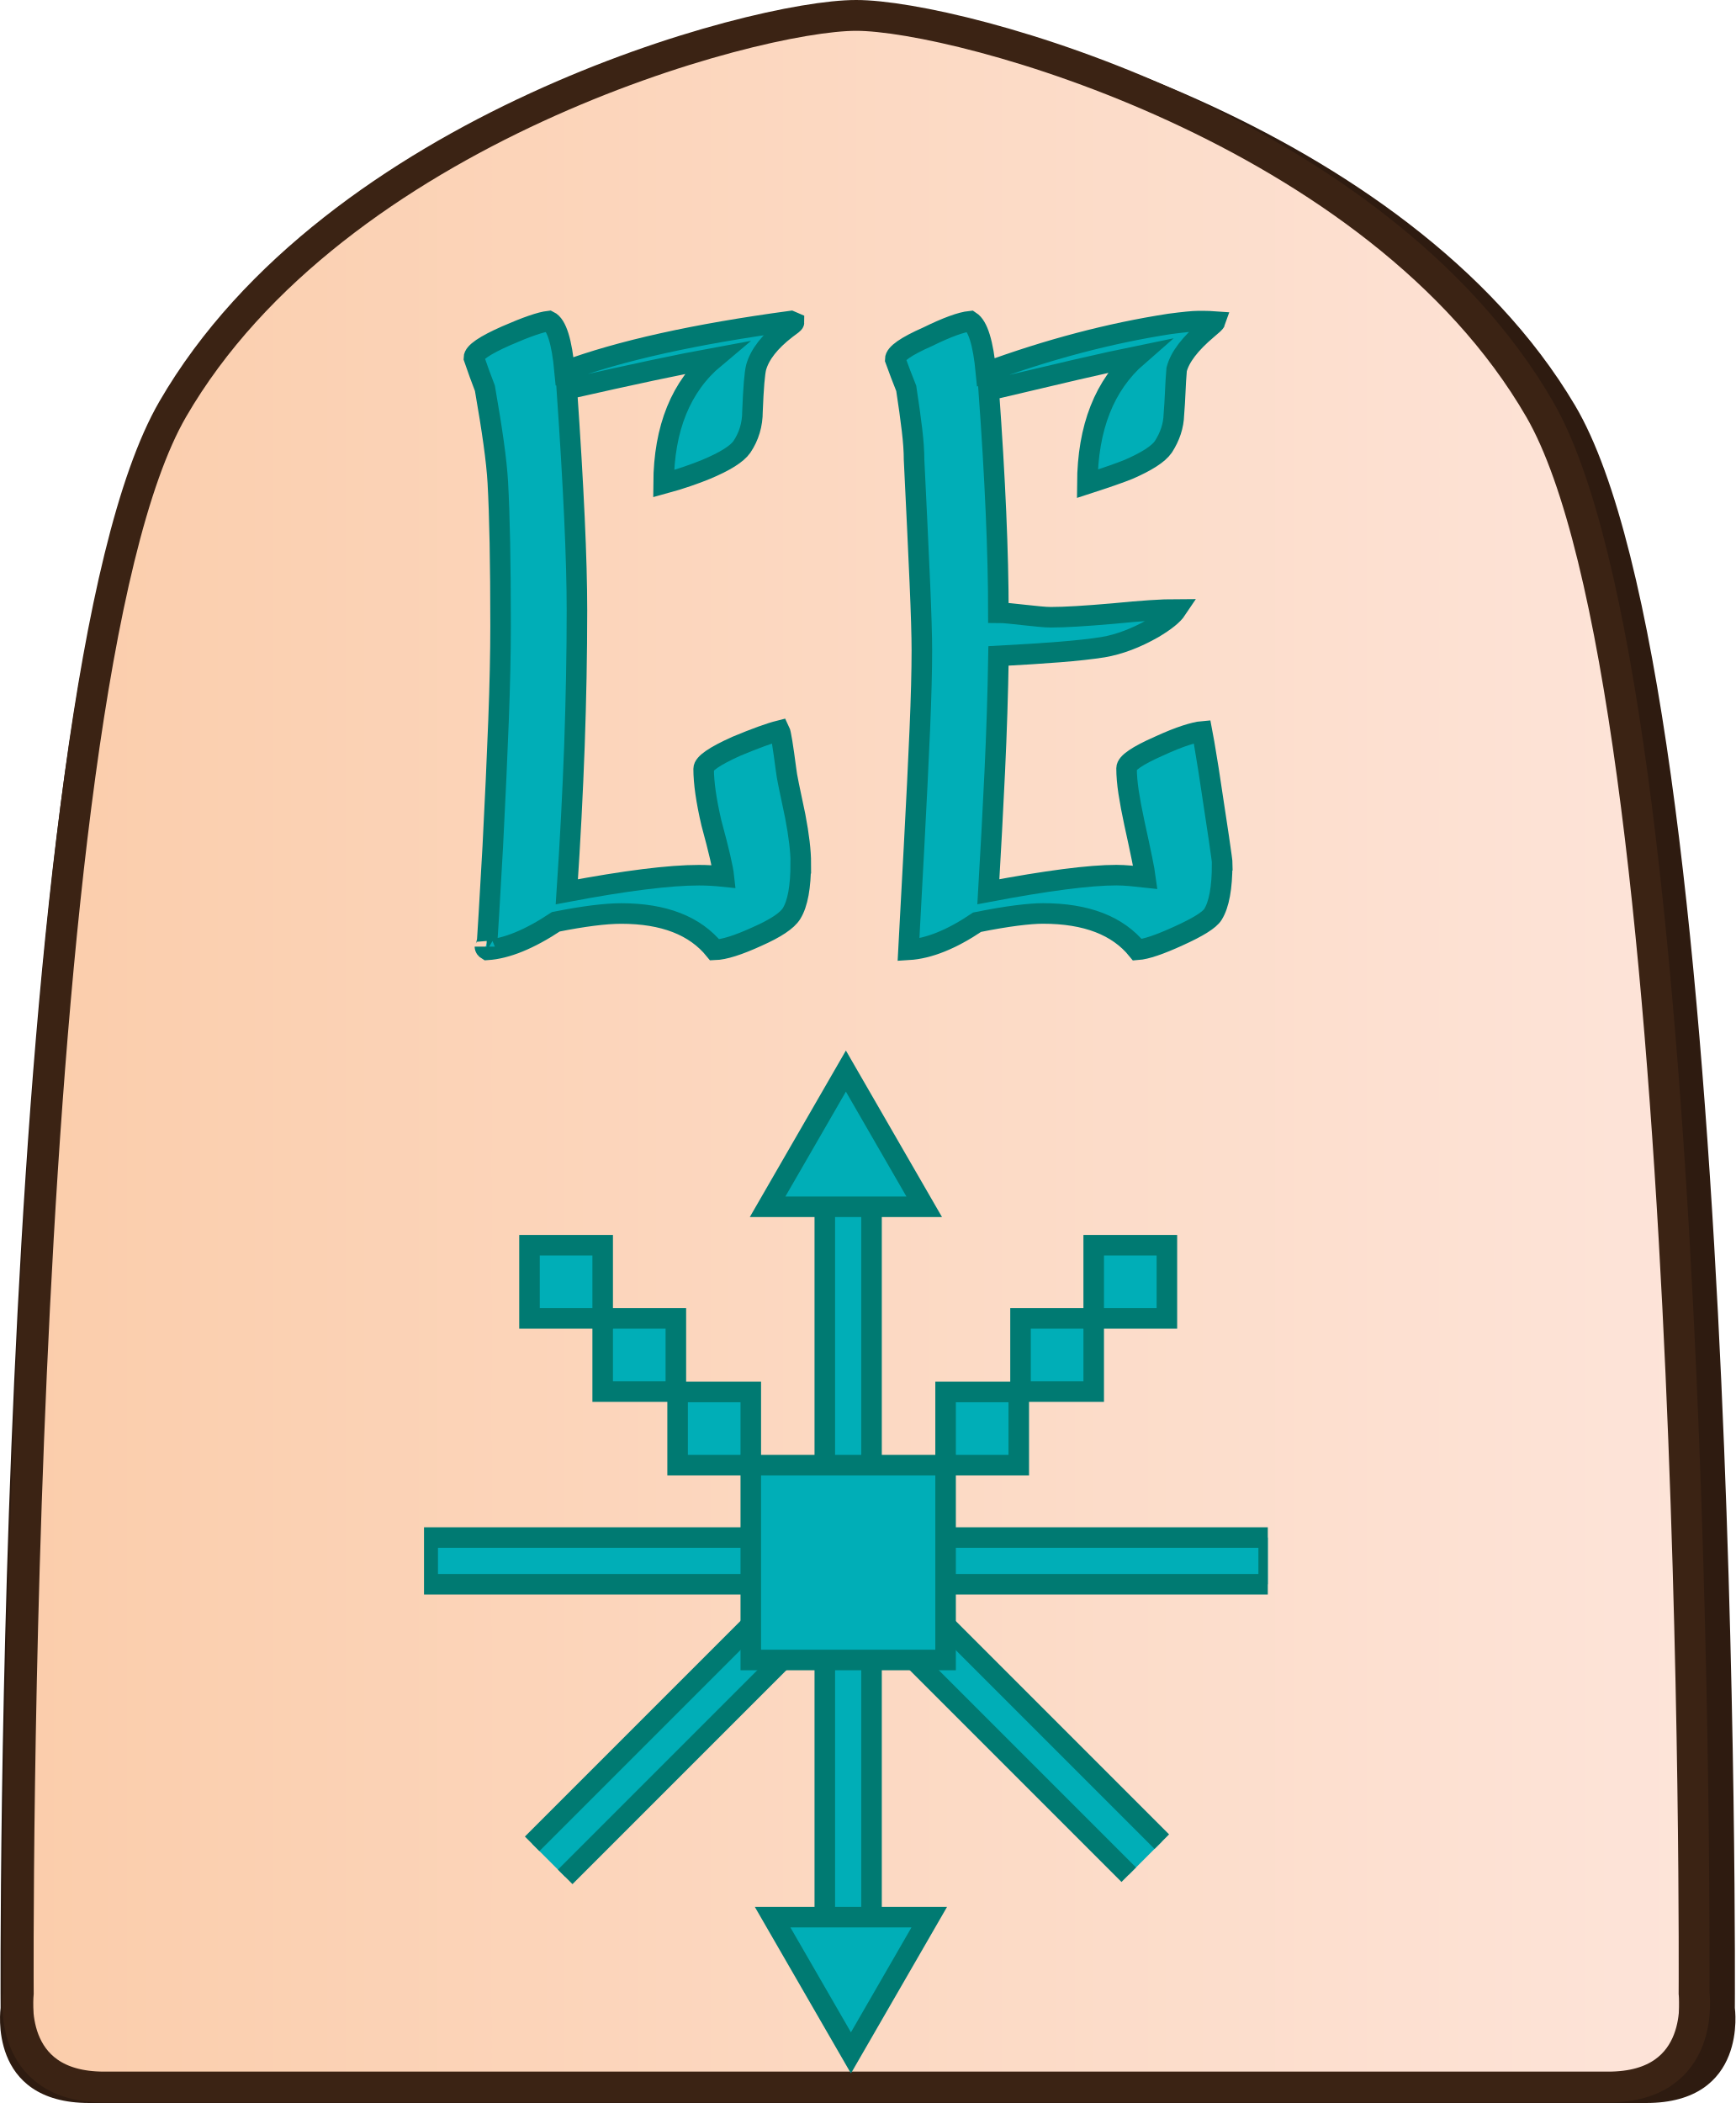
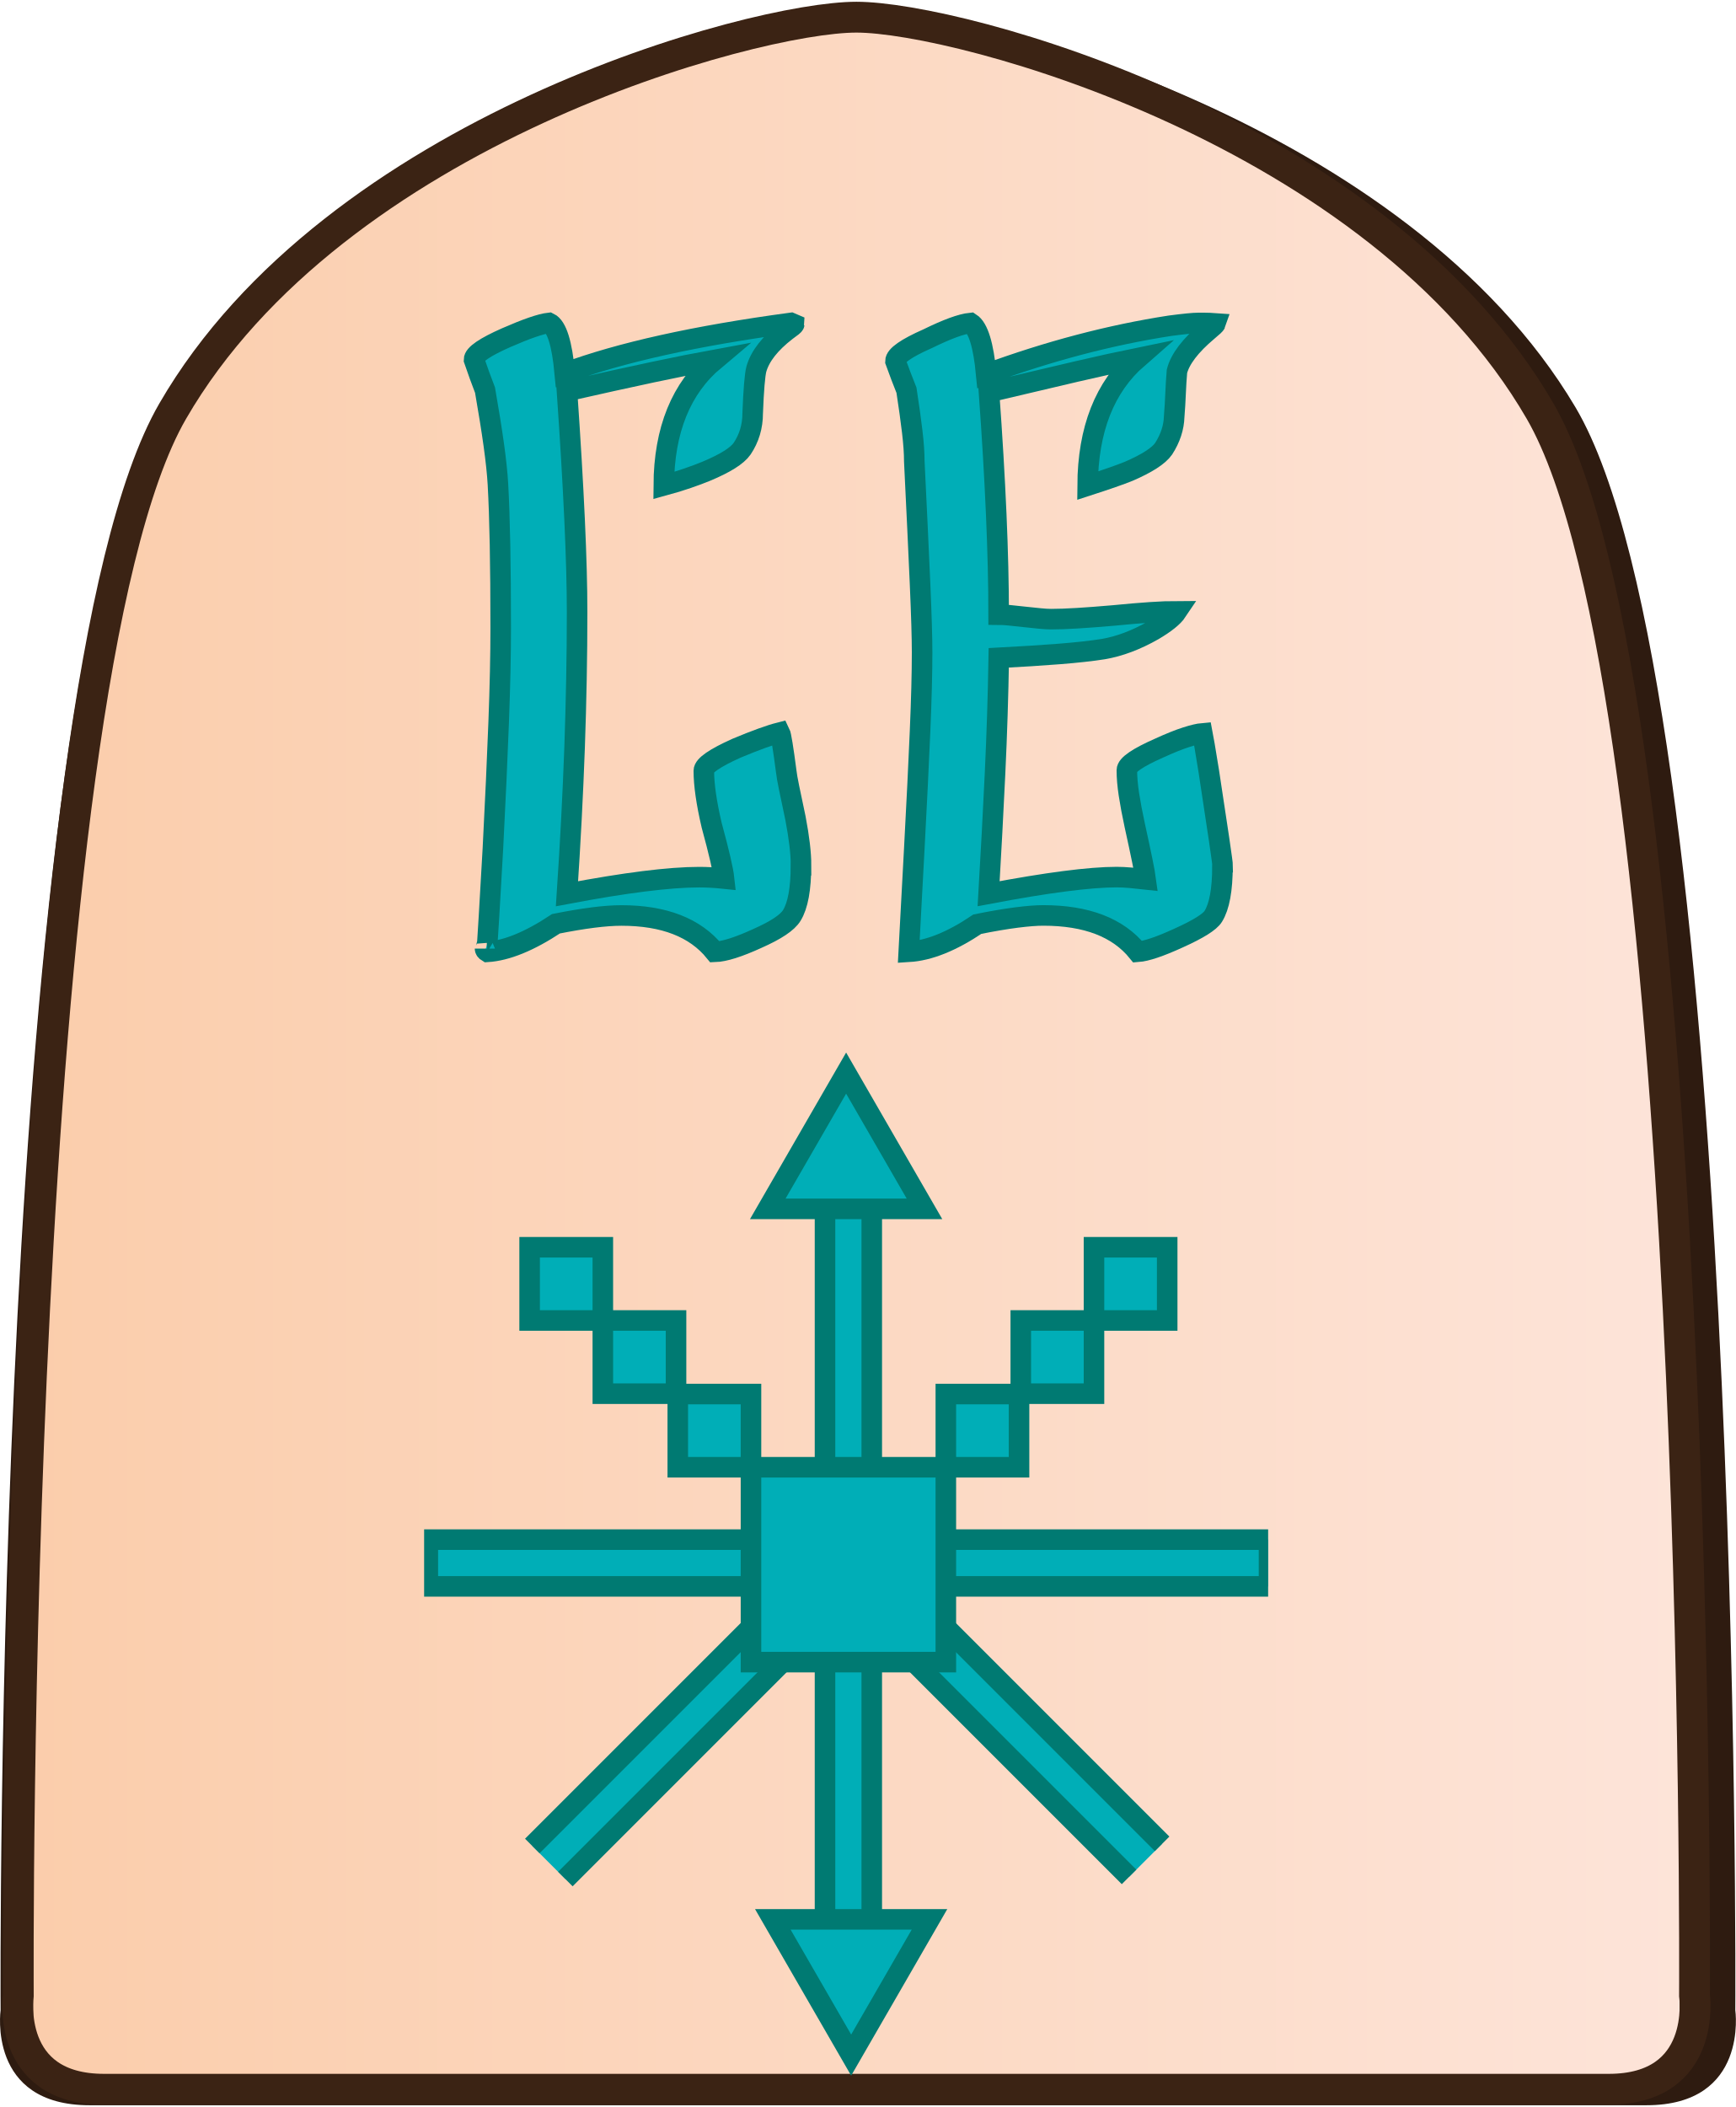
- <svg xmlns="http://www.w3.org/2000/svg" id="Layer_2" data-name="Layer 2" viewBox="0 0 337.92 409.43">
+ <svg xmlns="http://www.w3.org/2000/svg" id="Layer_2" data-name="Layer 2" width="337" height="409" viewBox="0 0 337.92 409.43">
  <defs>
    <style>
      .cls-1 {
        clip-path: url(#clippath-1);
      }

      .cls-2 {
        fill: #2e1b10;
      }

      .cls-3 {
        clip-path: url(#clippath);
      }

      .cls-4, .cls-5 {
        fill: none;
      }

      .cls-6 {
        fill: url(#linear-gradient);
      }

      .cls-6, .cls-7, .cls-5 {
        stroke-miterlimit: 10;
      }

      .cls-6, .cls-5 {
        stroke: #3b2314;
        stroke-width: 6px;
      }

      .cls-7 {
        fill: #00aeb7;
        stroke: #007a72;
        stroke-width: 4px;
      }
    </style>
    <clipPath id="clippath">
      <path id="Form_big" data-name="Form big" class="cls-5" d="M166.71,406.32h146.45c19.27,0,16.7-18.28,16.7-18.28,0,0,1.54-253.78-30.06-308.36C268.2,25.1,186.75,3,166.71,3S65.22,25.1,33.62,79.68C2.02,134.26,3.56,388.04,3.56,388.04c0,0-2.57,18.28,16.7,18.28H166.71Z" />
    </clipPath>
    <linearGradient id="linear-gradient" x1="3.44" y1="212.65" x2="329.98" y2="212.65" gradientUnits="userSpaceOnUse">
      <stop offset="0" stop-color="#fbcdab" />
      <stop offset="1" stop-color="#fde4d9" />
    </linearGradient>
    <clipPath id="clippath-1">
      <polygon class="cls-4" points="130.68 386.03 82.56 337.91 82.56 269.86 130.68 221.74 198.74 221.74 246.86 269.86 246.86 337.91 198.74 386.03 130.68 386.03" />
    </clipPath>
  </defs>
  <g id="International_south_copy" data-name="International south copy">
    <g id="Cloud_Eagle_P_copy_2" data-name="Cloud Eagle P copy 2">
      <path id="Shadow" class="cls-2" d="M168.96,409.43h151.56c19.94,0,17.28-18.5,17.28-18.5,0,0,1.6-256.77-31.11-311.99C273.99,23.73,189.7,1.36,168.96,1.36S63.93,23.73,31.23,78.94C-1.48,134.16,.12,390.93,.12,390.93c0,0-2.66,18.5,17.28,18.5H168.96Z" />
      <g>
        <g class="cls-3">
          <rect id="Color_gradient" data-name="Color gradient" class="cls-6" x="3.44" y="-40.31" width="326.53" height="505.92" />
        </g>
        <path id="Form_big-2" data-name="Form big" class="cls-5" d="M166.71,406.32h146.45c19.27,0,16.7-18.28,16.7-18.28,0,0,1.54-253.78-30.06-308.36C268.2,25.1,186.75,3,166.71,3S65.22,25.1,33.62,79.68C2.02,134.26,3.56,388.04,3.56,388.04c0,0-2.57,18.28,16.7,18.28H166.71Z" />
      </g>
      <g id="Pieces_copy_32" data-name="Pieces copy 32">
        <g id="Cloud_Eagle_P_copy_13" data-name="Cloud Eagle P copy 13">
          <g id="CEP_move_copy_13" data-name="CEP move copy 13">
            <g id="squares_copy_17" data-name="squares copy 17">
              <g>
                <rect class="cls-7" x="131.94" y="271" width="14.25" height="14.25" />
                <rect class="cls-7" x="117.35" y="256.68" width="14.25" height="14.25" />
                <rect class="cls-7" x="103.1" y="242.43" width="14.25" height="14.25" />
              </g>
              <g>
                <rect class="cls-7" x="184.12" y="271" width="14.25" height="14.25" />
                <rect class="cls-7" x="198.71" y="256.68" width="14.25" height="14.25" />
                <rect class="cls-7" x="212.96" y="242.43" width="14.25" height="14.25" />
              </g>
            </g>
            <g id="Lines">
              <g class="cls-1">
                <g>
                  <rect class="cls-7" x="201.93" y="287.87" width="9.1" height="114.68" transform="translate(-183.63 247.14) rotate(-45)" />
                  <rect class="cls-7" x="66.36" y="340.38" width="115.49" height="9.1" transform="translate(-207.54 188.76) rotate(-45)" />
                  <rect class="cls-7" x="83.28" y="299.34" width="163.75" height="9.1" />
                  <rect class="cls-7" x="160.6" y="221.7" width="9.1" height="164.36" />
                </g>
              </g>
            </g>
            <g id="Arrows_copy_33" data-name="Arrows copy 33">
              <polygon class="cls-7" points="180.94 373.25 165.69 399.67 150.44 373.25 180.94 373.25" />
              <polygon class="cls-7" points="149.46 234.95 164.71 208.53 179.96 234.95 149.46 234.95" />
            </g>
            <rect id="Center" class="cls-7" x="146.19" y="285.25" width="37.93" height="37.93" />
          </g>
          <g>
            <path class="cls-7" d="M155.92,168.07c0,4.6-.6,7.86-1.79,9.78-.84,1.38-3.08,2.87-6.72,4.48-3.65,1.67-6.4,2.54-8.25,2.6-3.83-4.72-9.9-7.08-18.2-7.08-3.11,0-7.35,.54-12.73,1.61-5.14,3.41-9.6,5.23-13.36,5.47-.3-.18-.45-.39-.45-.63,0,.54,.15,.15,.45-1.17,.06-.6,.42-6.69,1.08-18.29,.48-9.27,.85-17.44,1.12-24.53,.27-7.08,.4-13.23,.4-18.43,0-12.25-.18-21.58-.54-27.98-.12-2.09-.39-4.65-.81-7.67-.42-3.02-.99-6.56-1.7-10.63-.72-1.85-1.43-3.83-2.15-5.92,0-1.02,2.09-2.45,6.28-4.3,3.95-1.73,6.73-2.69,8.34-2.87,1.49,.72,2.51,3.98,3.05,9.77,10.76-4,25.44-7.26,44.03-9.77l.63,.27c0,.12-.51,.54-1.53,1.26-3.17,2.45-5.11,4.93-5.83,7.44-.3,1.14-.54,4.01-.72,8.61,0,2.57-.69,4.87-2.06,6.91-.96,1.38-3.29,2.84-7,4.39-1.02,.42-2.21,.87-3.59,1.34-1.38,.48-2.93,.96-4.66,1.43,.06-10.82,3.38-18.98,9.95-24.48-3.29,.6-7.32,1.41-12.11,2.42-4.78,1.02-10.34,2.24-16.68,3.68,.66,9.51,1.15,17.83,1.48,24.98,.33,7.14,.49,13.17,.49,18.07,0,8.55-.17,17.35-.49,26.41-.33,9.06-.82,18.52-1.48,28.38,11.36-2.15,19.94-3.23,25.74-3.23,1.49,0,3.11,.09,4.84,.27-.18-1.67-.99-5.14-2.42-10.4-1.02-4.36-1.52-7.89-1.52-10.58,0-1.02,2.12-2.48,6.37-4.39,3.71-1.55,6.52-2.57,8.43-3.05,.12,.24,.28,1,.49,2.29,.21,1.29,.46,3.06,.76,5.34,.06,.6,.24,1.63,.54,3.09,.3,1.47,.72,3.45,1.25,5.96,.72,3.77,1.08,6.82,1.08,9.15Z" />
            <path class="cls-7" d="M237.97,168.25c0,4.6-.6,7.86-1.79,9.77-.66,1.08-2.9,2.48-6.73,4.21-3.65,1.67-6.31,2.57-7.98,2.69-3.83-4.72-9.95-7.08-18.38-7.08-1.32,0-3.03,.13-5.16,.4-2.12,.27-4.68,.7-7.67,1.3-4.96,3.35-9.42,5.14-13.36,5.38,.12-2.27,.27-5.07,.45-8.38,.18-3.32,.39-7.22,.63-11.7,.48-8.91,.85-16.51,1.12-22.82,.27-6.31,.4-11.43,.4-15.38,0-2.75-.13-7.2-.4-13.36-.27-6.16-.64-14.11-1.12-23.85,0-1.55-.13-3.47-.4-5.74-.27-2.27-.64-4.96-1.12-8.07-.72-1.79-1.44-3.68-2.15-5.65,0-1.08,2.09-2.54,6.28-4.39,3.77-1.85,6.55-2.87,8.34-3.05,1.49,.96,2.51,4.27,3.05,9.95,12.2-4.48,24.12-7.62,35.78-9.42,2.75-.36,4.57-.54,5.47-.54h1.26c.6,0,1.31,.03,2.15,.09-.06,.18-.57,.66-1.52,1.44-3.41,2.87-5.41,5.5-6.01,7.89-.12,1.43-.21,2.88-.27,4.35-.06,1.47-.15,2.95-.27,4.44-.06,2.15-.75,4.25-2.06,6.28-.96,1.38-3.23,2.84-6.81,4.39-1.62,.66-4.28,1.58-7.98,2.78,.06-10.94,3.32-19.22,9.77-24.84-3.23,.66-7.23,1.54-12.02,2.65-4.78,1.11-10.43,2.44-16.95,3.99,1.25,17.22,1.88,31.66,1.88,43.31,.6,0,1.3,.05,2.11,.13,.81,.09,1.78,.2,2.91,.31,1.13,.12,2.14,.22,3,.31,.87,.09,1.6,.13,2.2,.13,1.38,0,3.06-.06,5.07-.18,2-.12,4.38-.3,7.13-.54,5.44-.54,9.54-.81,12.29-.81-.72,1.08-2.24,2.3-4.57,3.68-3.35,1.91-6.61,3.14-9.77,3.68-2.27,.36-5.1,.67-8.47,.94-3.38,.27-7.34,.52-11.88,.76-.12,7.35-.36,14.84-.72,22.46-.36,7.62-.78,15.44-1.25,23.45,11.36-2.15,19.67-3.23,24.93-3.23,.84,0,1.73,.05,2.69,.13,.96,.09,1.94,.2,2.96,.31-.18-1.37-.9-4.9-2.15-10.58-.48-2.21-.85-4.2-1.12-5.96-.27-1.76-.4-3.33-.4-4.71,0-1.02,2.09-2.45,6.28-4.3,2.09-.96,3.84-1.66,5.25-2.11,1.4-.45,2.47-.7,3.18-.76,.06,.3,.19,1.06,.4,2.29,.21,1.23,.49,2.95,.85,5.16,1.79,11.66,2.69,17.79,2.69,18.38Z" />
          </g>
        </g>
      </g>
    </g>
  </g>
</svg>
